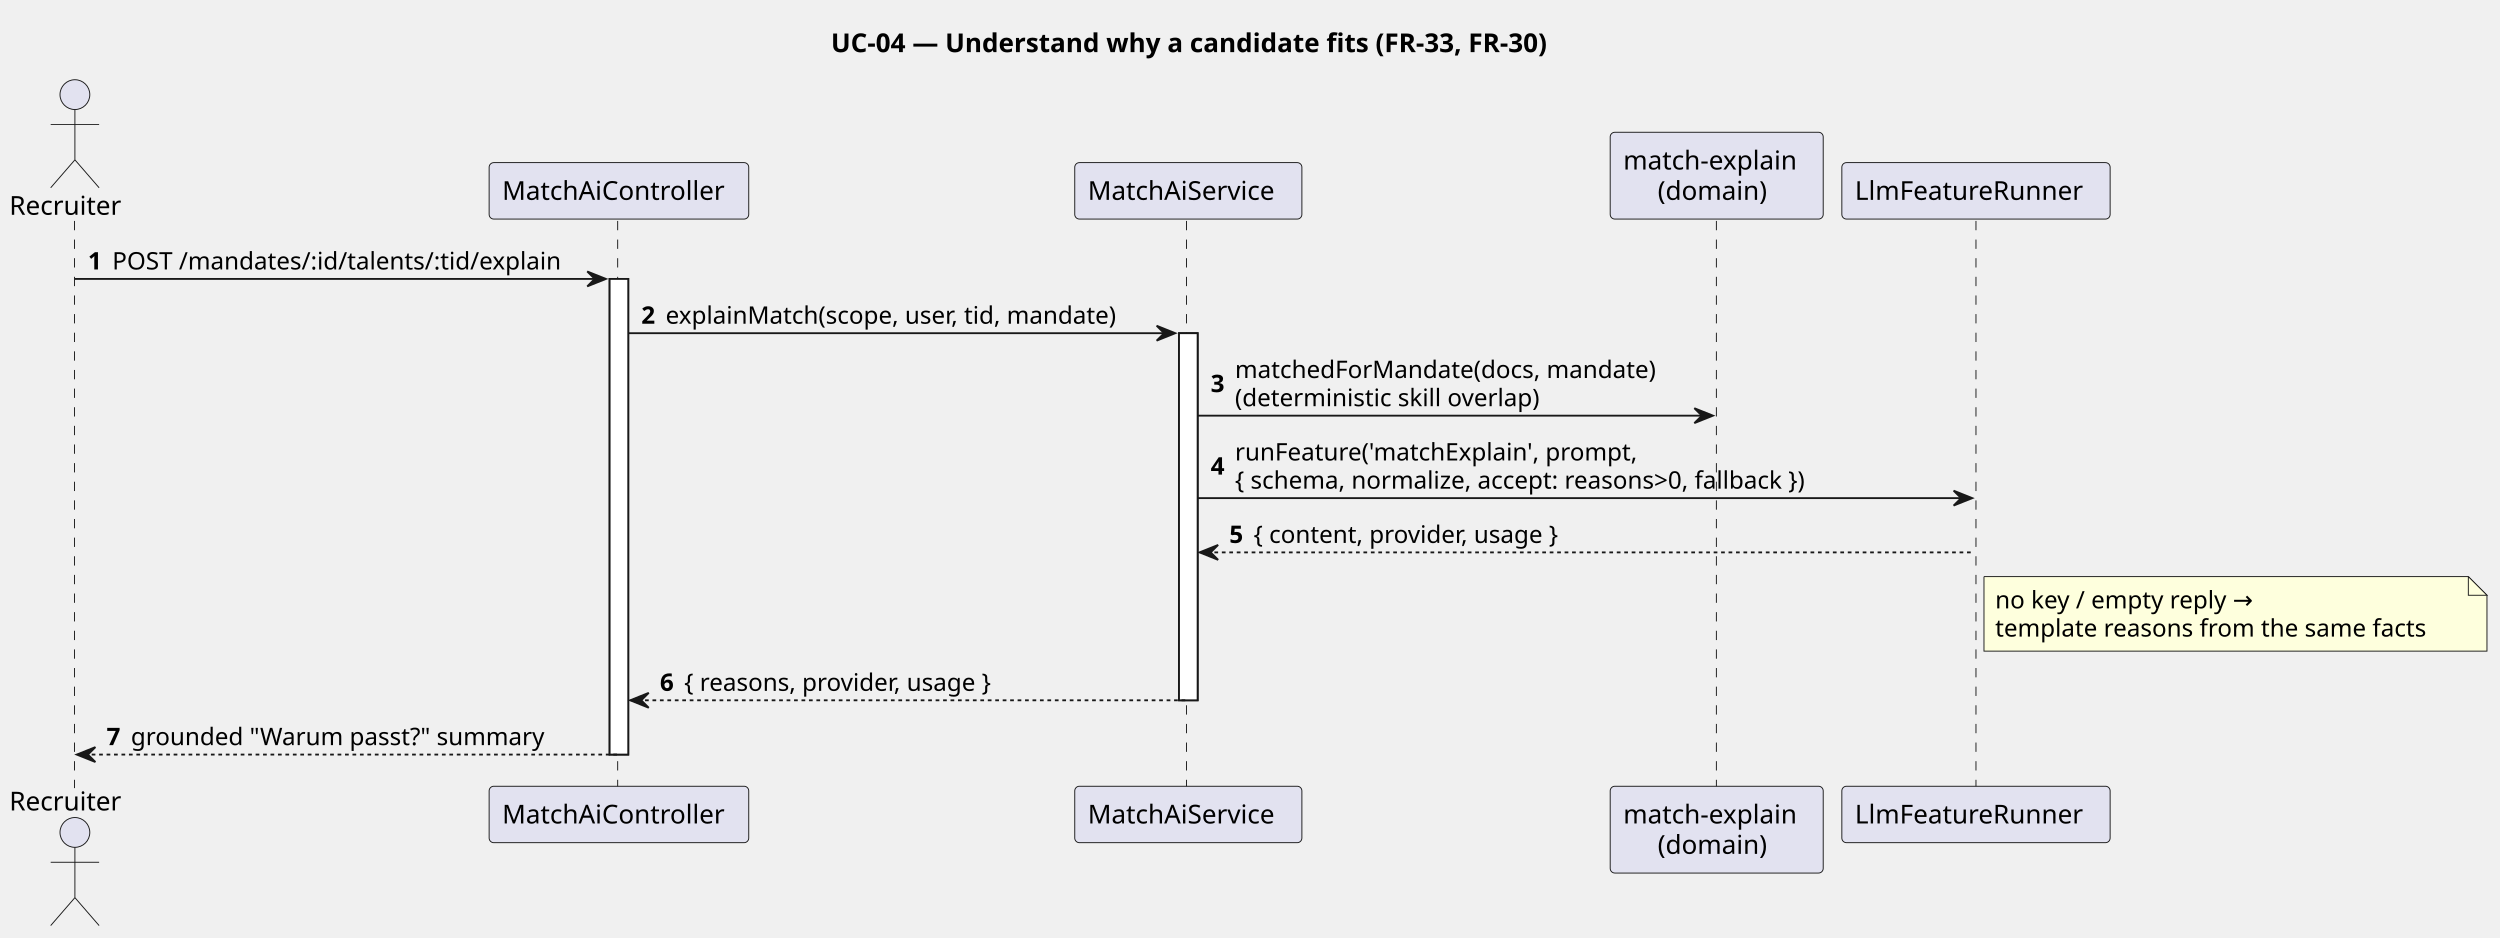
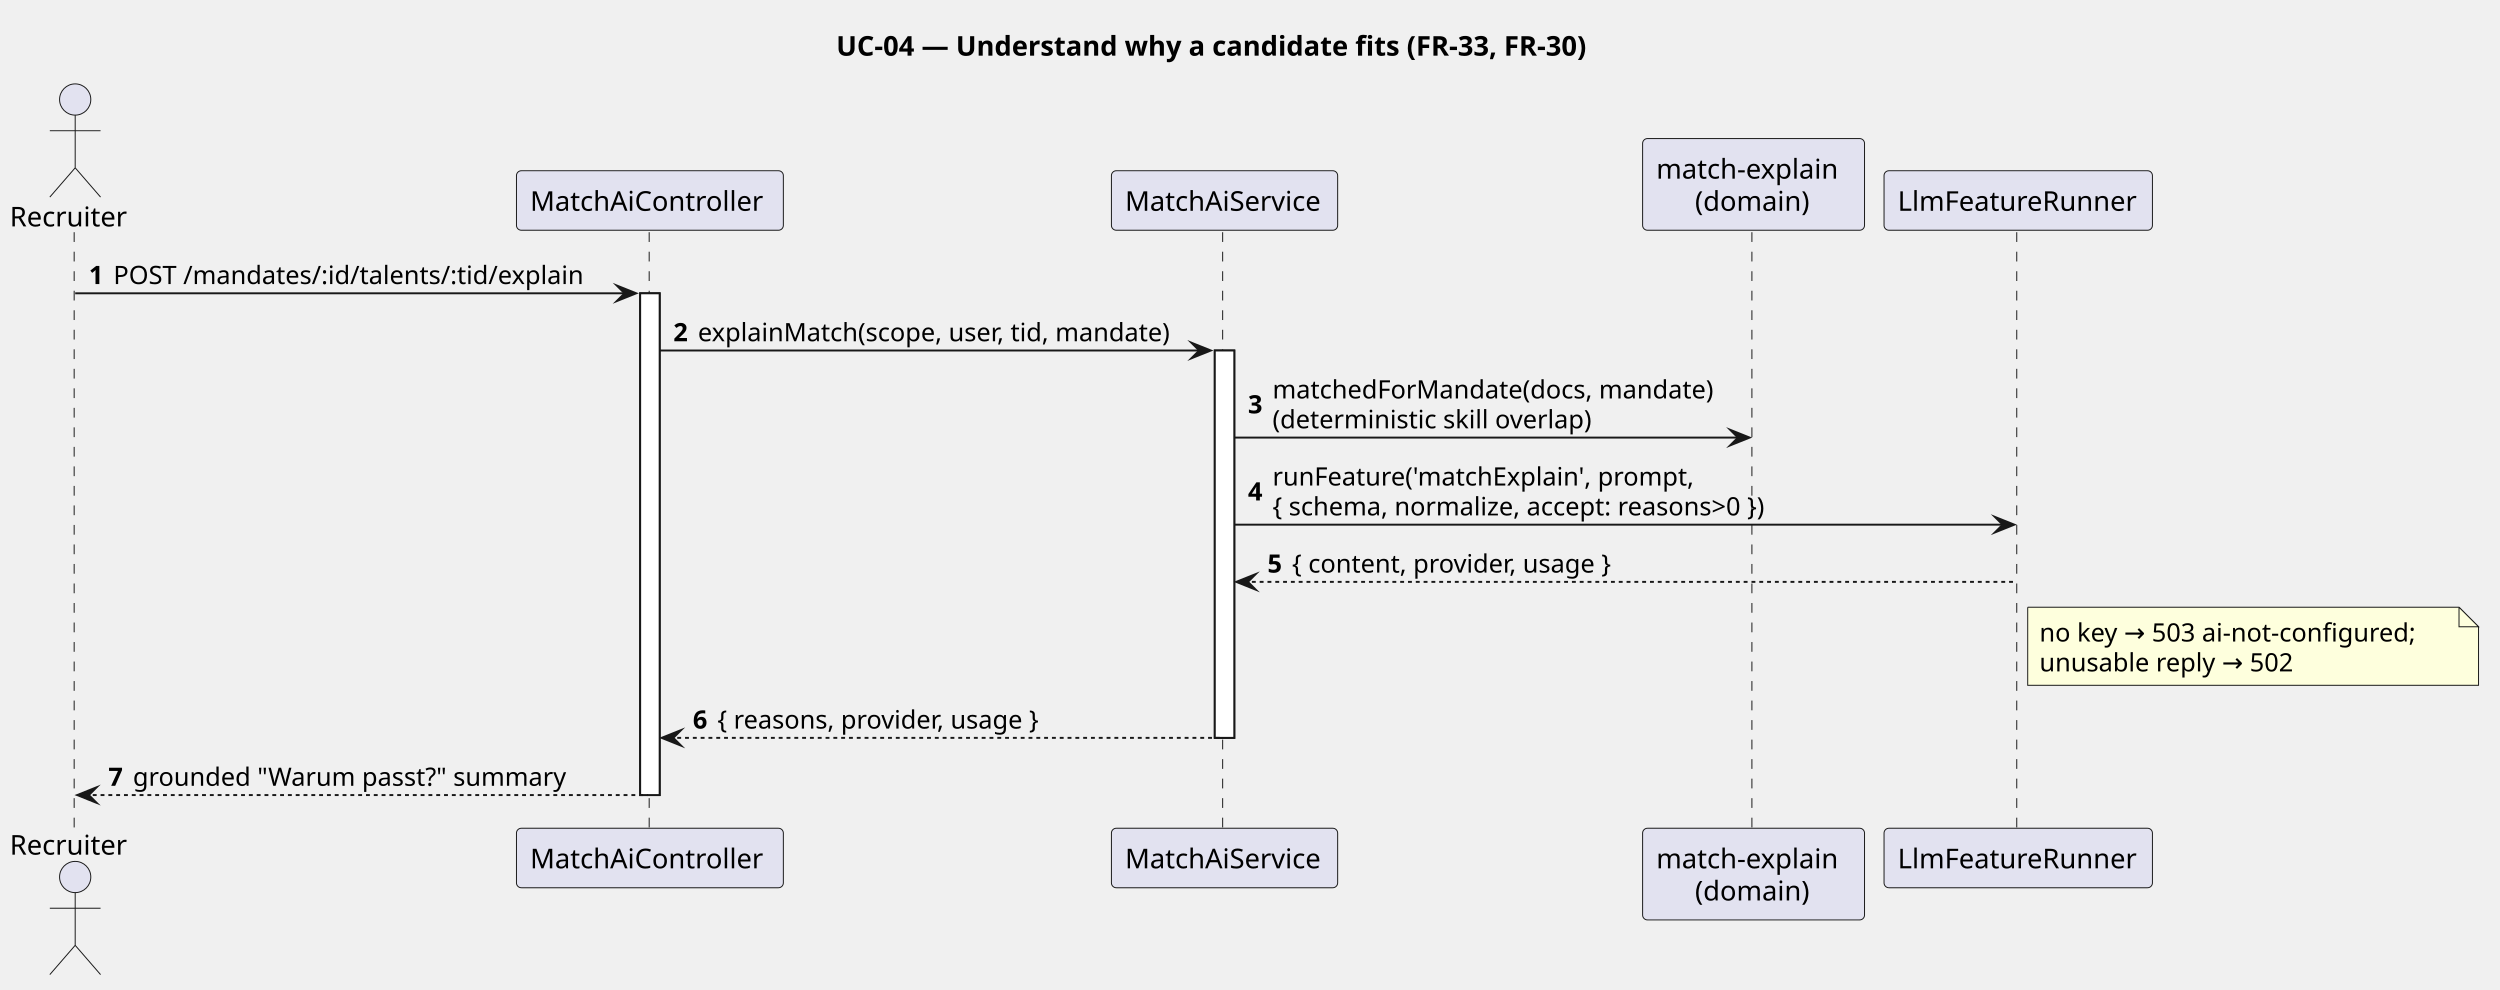
- <svg xmlns="http://www.w3.org/2000/svg" contentStyleType="text/css" height="503px" preserveAspectRatio="none" style="width:1342px;height:503px;background:#FFFFFF;" version="1.1" viewBox="0 0 1342 503" width="1342px" zoomAndPan="magnify">
+ <svg xmlns="http://www.w3.org/2000/svg" contentStyleType="text/css" data-diagram-type="SEQUENCE" height="507px" preserveAspectRatio="none" style="width:1281px;height:507px;background:#FFFFFF;" version="1.1" viewBox="0 0 1281 507" width="1281px" zoomAndPan="magnify">
  <defs />
  <g>
-     <text fill="#000000" font-family="sans-serif" font-size="14" font-weight="bold" lengthAdjust="spacing" textLength="447.111" x="446.058" y="27.995">UC-04 — Understand why a candidate fits (FR-33, FR-30)</text>
-     <rect fill="#FFFFFF" height="255.328" style="stroke:#181818;stroke-width:1.0;" width="10" x="327.245" y="149.727" />
-     <rect fill="#FFFFFF" height="197.062" style="stroke:#181818;stroke-width:1.0;" width="10" x="632.889" y="178.859" />
-     <line style="stroke:#181818;stroke-width:0.5;stroke-dasharray:5.0,5.0;" x1="40" x2="40" y1="118.594" y2="423.055" />
-     <line style="stroke:#181818;stroke-width:0.5;stroke-dasharray:5.0,5.0;" x1="331.566" x2="331.566" y1="118.594" y2="423.055" />
-     <line style="stroke:#181818;stroke-width:0.5;stroke-dasharray:5.0,5.0;" x1="636.926" x2="636.926" y1="118.594" y2="423.055" />
-     <line style="stroke:#181818;stroke-width:0.5;stroke-dasharray:5.0,5.0;" x1="921.354" x2="921.354" y1="118.594" y2="423.055" />
-     <line style="stroke:#181818;stroke-width:0.5;stroke-dasharray:5.0,5.0;" x1="1060.699" x2="1060.699" y1="118.594" y2="423.055" />
-     <text fill="#000000" font-family="sans-serif" font-size="14" lengthAdjust="spacing" textLength="64.415" x="5" y="115.292">Recruiter</text>
-     <ellipse cx="40.208" cy="50.797" fill="#E2E2F0" rx="8" ry="8" style="stroke:#181818;stroke-width:0.5;" />
-     <path d="M40.208,58.797 L40.208,85.797 M27.207,66.797 L53.208,66.797 M40.208,85.797 L27.207,100.797 M40.208,85.797 L53.208,100.797 " fill="none" style="stroke:#181818;stroke-width:0.5;" />
-     <text fill="#000000" font-family="sans-serif" font-size="14" lengthAdjust="spacing" textLength="64.415" x="5" y="435.05">Recruiter</text>
-     <ellipse cx="40.208" cy="446.852" fill="#E2E2F0" rx="8" ry="8" style="stroke:#181818;stroke-width:0.5;" />
-     <path d="M40.208,454.852 L40.208,481.852 M27.207,462.852 L53.208,462.852 M40.208,481.852 L27.207,496.852 M40.208,481.852 L53.208,496.852 " fill="none" style="stroke:#181818;stroke-width:0.5;" />
-     <rect fill="#E2E2F0" height="30.297" rx="2.5" ry="2.5" style="stroke:#181818;stroke-width:0.5;" width="139.357" x="262.566" y="87.297" />
-     <text fill="#000000" font-family="sans-serif" font-size="14" lengthAdjust="spacing" textLength="125.357" x="269.566" y="107.292">MatchAiController</text>
-     <rect fill="#E2E2F0" height="30.297" rx="2.5" ry="2.5" style="stroke:#181818;stroke-width:0.5;" width="139.357" x="262.566" y="422.055" />
-     <text fill="#000000" font-family="sans-serif" font-size="14" lengthAdjust="spacing" textLength="125.357" x="269.566" y="442.05">MatchAiController</text>
-     <rect fill="#E2E2F0" height="30.297" rx="2.5" ry="2.5" style="stroke:#181818;stroke-width:0.5;" width="121.926" x="576.926" y="87.297" />
-     <text fill="#000000" font-family="sans-serif" font-size="14" lengthAdjust="spacing" textLength="107.926" x="583.926" y="107.292">MatchAiService</text>
-     <rect fill="#E2E2F0" height="30.297" rx="2.5" ry="2.5" style="stroke:#181818;stroke-width:0.5;" width="121.926" x="576.926" y="422.055" />
-     <text fill="#000000" font-family="sans-serif" font-size="14" lengthAdjust="spacing" textLength="107.926" x="583.926" y="442.05">MatchAiService</text>
-     <rect fill="#E2E2F0" height="46.594" rx="2.5" ry="2.5" style="stroke:#181818;stroke-width:0.5;" width="114.345" x="864.354" y="71" />
-     <text fill="#000000" font-family="sans-serif" font-size="14" lengthAdjust="spacing" textLength="100.345" x="871.354" y="90.995">match-explain</text>
-     <text fill="#000000" font-family="sans-serif" font-size="14" lengthAdjust="spacing" textLength="63.355" x="889.849" y="107.292">(domain)</text>
-     <rect fill="#E2E2F0" height="46.594" rx="2.5" ry="2.5" style="stroke:#181818;stroke-width:0.5;" width="114.345" x="864.354" y="422.055" />
-     <text fill="#000000" font-family="sans-serif" font-size="14" lengthAdjust="spacing" textLength="100.345" x="871.354" y="442.05">match-explain</text>
-     <text fill="#000000" font-family="sans-serif" font-size="14" lengthAdjust="spacing" textLength="63.355" x="889.849" y="458.347">(domain)</text>
-     <rect fill="#E2E2F0" height="30.297" rx="2.5" ry="2.5" style="stroke:#181818;stroke-width:0.5;" width="144.019" x="988.699" y="87.297" />
-     <text fill="#000000" font-family="sans-serif" font-size="14" lengthAdjust="spacing" textLength="130.019" x="995.699" y="107.292">LlmFeatureRunner</text>
-     <rect fill="#E2E2F0" height="30.297" rx="2.5" ry="2.5" style="stroke:#181818;stroke-width:0.5;" width="144.019" x="988.699" y="422.055" />
-     <text fill="#000000" font-family="sans-serif" font-size="14" lengthAdjust="spacing" textLength="130.019" x="995.699" y="442.05">LlmFeatureRunner</text>
-     <rect fill="#FFFFFF" height="255.328" style="stroke:#181818;stroke-width:1.0;" width="10" x="327.245" y="149.727" />
-     <rect fill="#FFFFFF" height="197.062" style="stroke:#181818;stroke-width:1.0;" width="10" x="632.889" y="178.859" />
-     <polygon fill="#181818" points="315.245,145.727,325.245,149.727,315.245,153.727,319.245,149.727" style="stroke:#181818;stroke-width:1.0;" />
-     <line style="stroke:#181818;stroke-width:1.0;" x1="40.208" x2="321.245" y1="149.727" y2="149.727" />
-     <text fill="#000000" font-family="sans-serif" font-size="13" font-weight="bold" lengthAdjust="spacing" textLength="9.045" x="47.208" y="144.661">1</text>
-     <text fill="#000000" font-family="sans-serif" font-size="13" lengthAdjust="spacing" textLength="254.992" x="60.253" y="144.661">POST /mandates/:id/talents/:tid/explain</text>
-     <polygon fill="#181818" points="620.889,174.859,630.889,178.859,620.889,182.859,624.889,178.859" style="stroke:#181818;stroke-width:1.0;" />
-     <line style="stroke:#181818;stroke-width:1.0;" x1="337.245" x2="626.889" y1="178.859" y2="178.859" />
-     <text fill="#000000" font-family="sans-serif" font-size="13" font-weight="bold" lengthAdjust="spacing" textLength="9.045" x="344.245" y="173.793">2</text>
-     <text fill="#000000" font-family="sans-serif" font-size="13" lengthAdjust="spacing" textLength="263.599" x="357.29" y="173.793">explainMatch(scope, user, tid, mandate)</text>
-     <polygon fill="#181818" points="909.526,219.125,919.526,223.125,909.526,227.125,913.526,223.125" style="stroke:#181818;stroke-width:1.0;" />
-     <line style="stroke:#181818;stroke-width:1.0;" x1="642.889" x2="915.526" y1="223.125" y2="223.125" />
-     <text fill="#000000" font-family="sans-serif" font-size="13" font-weight="bold" lengthAdjust="spacing" textLength="9.045" x="649.889" y="210.493">3</text>
-     <text fill="#000000" font-family="sans-serif" font-size="13" lengthAdjust="spacing" textLength="241.592" x="662.935" y="202.926">matchedForMandate(docs, mandate)</text>
-     <text fill="#000000" font-family="sans-serif" font-size="13" lengthAdjust="spacing" textLength="177.81" x="662.935" y="218.059">(deterministic skill overlap)</text>
-     <polygon fill="#181818" points="1048.708,263.391,1058.708,267.391,1048.708,271.391,1052.708,267.391" style="stroke:#181818;stroke-width:1.0;" />
-     <line style="stroke:#181818;stroke-width:1.0;" x1="642.889" x2="1054.708" y1="267.391" y2="267.391" />
-     <text fill="#000000" font-family="sans-serif" font-size="13" font-weight="bold" lengthAdjust="spacing" textLength="9.045" x="649.889" y="254.758">4</text>
-     <text fill="#000000" font-family="sans-serif" font-size="13" lengthAdjust="spacing" textLength="232.826" x="662.935" y="247.192">runFeature('matchExplain', prompt,</text>
-     <text fill="#000000" font-family="sans-serif" font-size="13" lengthAdjust="spacing" textLength="342.666" x="662.935" y="262.325">{ schema, normalize, accept: reasons&gt;0, fallback })</text>
-     <polygon fill="#181818" points="653.889,292.523,643.889,296.523,653.889,300.523,649.889,296.523" style="stroke:#181818;stroke-width:1.0;" />
-     <line style="stroke:#181818;stroke-width:1.0;stroke-dasharray:2.0,2.0;" x1="647.889" x2="1059.708" y1="296.523" y2="296.523" />
-     <text fill="#000000" font-family="sans-serif" font-size="13" font-weight="bold" lengthAdjust="spacing" textLength="9.045" x="659.889" y="291.457">5</text>
-     <text fill="#000000" font-family="sans-serif" font-size="13" lengthAdjust="spacing" textLength="184.787" x="672.935" y="291.457">{ content, provider, usage }</text>
-     <path d="M1065,309.523 L1065,349.523 L1335,349.523 L1335,319.523 L1325,309.523 L1065,309.523 " fill="#FEFFDD" style="stroke:#181818;stroke-width:0.5;" />
-     <path d="M1325,309.523 L1325,319.523 L1335,319.523 L1325,309.523 " fill="#FEFFDD" style="stroke:#181818;stroke-width:0.5;" />
-     <text fill="#000000" font-family="sans-serif" font-size="13" lengthAdjust="spacing" textLength="149.951" x="1071" y="326.59">no key / empty reply →</text>
-     <text fill="#000000" font-family="sans-serif" font-size="13" lengthAdjust="spacing" textLength="249.228" x="1071" y="341.723">template reasons from the same facts</text>
-     <polygon fill="#181818" points="348.245,371.922,338.245,375.922,348.245,379.922,344.245,375.922" style="stroke:#181818;stroke-width:1.0;" />
-     <line style="stroke:#181818;stroke-width:1.0;stroke-dasharray:2.0,2.0;" x1="342.245" x2="636.889" y1="375.922" y2="375.922" />
-     <text fill="#000000" font-family="sans-serif" font-size="13" font-weight="bold" lengthAdjust="spacing" textLength="9.045" x="354.245" y="370.856">6</text>
-     <text fill="#000000" font-family="sans-serif" font-size="13" lengthAdjust="spacing" textLength="186.062" x="367.29" y="370.856">{ reasons, provider, usage }</text>
-     <polygon fill="#181818" points="51.208,401.055,41.208,405.055,51.208,409.055,47.208,405.055" style="stroke:#181818;stroke-width:1.0;" />
-     <line style="stroke:#181818;stroke-width:1.0;stroke-dasharray:2.0,2.0;" x1="45.208" x2="331.245" y1="405.055" y2="405.055" />
-     <text fill="#000000" font-family="sans-serif" font-size="13" font-weight="bold" lengthAdjust="spacing" textLength="9.045" x="57.208" y="399.989">7</text>
-     <text fill="#000000" font-family="sans-serif" font-size="13" lengthAdjust="spacing" textLength="237.06" x="70.253" y="399.989">grounded "Warum passt?" summary</text>
+     <g class="title" data-source-line="1">
+       <text fill="#000000" font-family="sans-serif" font-size="14" font-weight="700" lengthAdjust="spacing" textLength="418.004" x="428.487" y="28.535">UC-04 — Understand why a candidate fits (FR-33, FR-30)</text>
+     </g>
+     <g>
+       <rect fill="#FFFFFF" height="257.106" style="stroke:#181818;stroke-width:1;" width="10" x="328.013" y="150.287" />
+     </g>
+     <g>
+       <rect fill="#FFFFFF" height="198.484" style="stroke:#181818;stroke-width:1;" width="10" x="622.454" y="179.598" />
+     </g>
+     <g class="participant-lifeline" data-entity-uid="part1" data-qualified-name="Recruiter" data-source-line="5" id="part1-lifeline">
+       <g>
+         <rect fill="#000000" fill-opacity="0" height="306.416" width="8" x="34.526" y="118.977" />
+         <line style="stroke:#181818;stroke-width:0.5;stroke-dasharray:5,5;" x1="38" x2="38" y1="118.977" y2="425.393" />
+       </g>
+     </g>
+     <g class="participant-lifeline" data-entity-uid="part2" data-qualified-name="Ctrl" data-source-line="6" id="part2-lifeline">
+       <g>
+         <rect fill="#000000" fill-opacity="0" height="306.416" width="8" x="329.013" y="118.977" />
+         <line style="stroke:#181818;stroke-width:0.5;stroke-dasharray:5,5;" x1="332.637" x2="332.637" y1="118.977" y2="425.393" />
+       </g>
+     </g>
+     <g class="participant-lifeline" data-entity-uid="part3" data-qualified-name="Svc" data-source-line="7" id="part3-lifeline">
+       <g>
+         <rect fill="#000000" fill-opacity="0" height="306.416" width="8" x="623.454" y="118.977" />
+         <line style="stroke:#181818;stroke-width:0.5;stroke-dasharray:5,5;" x1="626.492" x2="626.492" y1="118.977" y2="425.393" />
+       </g>
+     </g>
+     <g class="participant-lifeline" data-entity-uid="part4" data-qualified-name="Dom" data-source-line="8" id="part4-lifeline">
+       <g>
+         <rect fill="#000000" fill-opacity="0" height="306.416" width="8" x="894.529" y="118.977" />
+         <line style="stroke:#181818;stroke-width:0.5;stroke-dasharray:5,5;" x1="897.675" x2="897.675" y1="118.977" y2="425.393" />
+       </g>
+     </g>
+     <g class="participant-lifeline" data-entity-uid="part5" data-qualified-name="Runner" data-source-line="9" id="part5-lifeline">
+       <g>
+         <rect fill="#000000" fill-opacity="0" height="306.416" width="8" x="1030.143" y="118.977" />
+         <line style="stroke:#181818;stroke-width:0.5;stroke-dasharray:5,5;" x1="1033.384" x2="1033.384" y1="118.977" y2="425.393" />
+       </g>
+     </g>
+     <g class="participant participant-head" data-entity-uid="part1" data-qualified-name="Recruiter" data-source-line="5" id="part1-head">
+       <text fill="#000000" font-family="sans-serif" font-size="14" lengthAdjust="spacing" textLength="61.052" x="5" y="116.023">Recruiter</text>
+       <ellipse cx="38.526" cy="50.988" fill="#E2E2F0" rx="8" ry="8" style="stroke:#181818;stroke-width:0.5;" />
+       <path d="M38.526,58.988 L38.526,85.988 M25.526,66.988 L51.526,66.988 M38.526,85.988 L25.526,100.988 M38.526,85.988 L51.526,100.988" fill="none" style="stroke:#181818;stroke-width:0.5;" />
+     </g>
+     <g class="participant participant-tail" data-entity-uid="part1" data-qualified-name="Recruiter" data-source-line="5" id="part1-tail">
+       <text fill="#000000" font-family="sans-serif" font-size="14" lengthAdjust="spacing" textLength="61.052" x="5" y="437.928">Recruiter</text>
+       <ellipse cx="38.526" cy="449.381" fill="#E2E2F0" rx="8" ry="8" style="stroke:#181818;stroke-width:0.5;" />
+       <path d="M38.526,457.381 L38.526,484.381 M25.526,465.381 L51.526,465.381 M38.526,484.381 L25.526,499.381 M38.526,484.381 L51.526,499.381" fill="none" style="stroke:#181818;stroke-width:0.5;" />
+     </g>
+     <g class="participant participant-head" data-entity-uid="part2" data-qualified-name="Ctrl" data-source-line="6" id="part2-head">
+       <rect fill="#E2E2F0" height="30.488" rx="2.5" ry="2.5" style="stroke:#181818;stroke-width:0.5;" width="136.753" x="264.637" y="87.488" />
+       <text fill="#000000" font-family="sans-serif" font-size="14" lengthAdjust="spacing" textLength="122.753" x="271.637" y="108.023">MatchAiController</text>
+     </g>
+     <g class="participant participant-tail" data-entity-uid="part2" data-qualified-name="Ctrl" data-source-line="6" id="part2-tail">
+       <rect fill="#E2E2F0" height="30.488" rx="2.5" ry="2.5" style="stroke:#181818;stroke-width:0.5;" width="136.753" x="264.637" y="424.393" />
+       <text fill="#000000" font-family="sans-serif" font-size="14" lengthAdjust="spacing" textLength="122.753" x="271.637" y="444.928">MatchAiController</text>
+     </g>
+     <g class="participant participant-head" data-entity-uid="part3" data-qualified-name="Svc" data-source-line="7" id="part3-head">
+       <rect fill="#E2E2F0" height="30.488" rx="2.5" ry="2.5" style="stroke:#181818;stroke-width:0.5;" width="115.924" x="569.492" y="87.488" />
+       <text fill="#000000" font-family="sans-serif" font-size="14" lengthAdjust="spacing" textLength="101.924" x="576.492" y="108.023">MatchAiService</text>
+     </g>
+     <g class="participant participant-tail" data-entity-uid="part3" data-qualified-name="Svc" data-source-line="7" id="part3-tail">
+       <rect fill="#E2E2F0" height="30.488" rx="2.5" ry="2.5" style="stroke:#181818;stroke-width:0.5;" width="115.924" x="569.492" y="424.393" />
+       <text fill="#000000" font-family="sans-serif" font-size="14" lengthAdjust="spacing" textLength="101.924" x="576.492" y="444.928">MatchAiService</text>
+     </g>
+     <g class="participant participant-head" data-entity-uid="part4" data-qualified-name="Dom" data-source-line="8" id="part4-head">
+       <rect fill="#E2E2F0" height="46.977" rx="2.5" ry="2.5" style="stroke:#181818;stroke-width:0.5;" width="113.709" x="841.675" y="71" />
+       <text fill="#000000" font-family="sans-serif" font-size="14" lengthAdjust="spacing" textLength="99.709" x="848.675" y="91.535">match-explain</text>
+       <text fill="#000000" font-family="sans-serif" font-size="14" lengthAdjust="spacing" textLength="60.054" x="868.502" y="108.023">(domain)</text>
+     </g>
+     <g class="participant participant-tail" data-entity-uid="part4" data-qualified-name="Dom" data-source-line="8" id="part4-tail">
+       <rect fill="#E2E2F0" height="46.977" rx="2.5" ry="2.5" style="stroke:#181818;stroke-width:0.5;" width="113.709" x="841.675" y="424.393" />
+       <text fill="#000000" font-family="sans-serif" font-size="14" lengthAdjust="spacing" textLength="99.709" x="848.675" y="444.928">match-explain</text>
+       <text fill="#000000" font-family="sans-serif" font-size="14" lengthAdjust="spacing" textLength="60.054" x="868.502" y="461.416">(domain)</text>
+     </g>
+     <g class="participant participant-head" data-entity-uid="part5" data-qualified-name="Runner" data-source-line="9" id="part5-head">
+       <rect fill="#E2E2F0" height="30.488" rx="2.5" ry="2.5" style="stroke:#181818;stroke-width:0.5;" width="137.519" x="965.384" y="87.488" />
+       <text fill="#000000" font-family="sans-serif" font-size="14" lengthAdjust="spacing" textLength="123.519" x="972.384" y="108.023">LlmFeatureRunner</text>
+     </g>
+     <g class="participant participant-tail" data-entity-uid="part5" data-qualified-name="Runner" data-source-line="9" id="part5-tail">
+       <rect fill="#E2E2F0" height="30.488" rx="2.5" ry="2.5" style="stroke:#181818;stroke-width:0.5;" width="137.519" x="965.384" y="424.393" />
+       <text fill="#000000" font-family="sans-serif" font-size="14" lengthAdjust="spacing" textLength="123.519" x="972.384" y="444.928">LlmFeatureRunner</text>
+     </g>
+     <g>
+       <rect fill="#FFFFFF" height="257.106" style="stroke:#181818;stroke-width:1;" width="10" x="328.013" y="150.287" />
+     </g>
+     <g>
+       <rect fill="#FFFFFF" height="198.484" style="stroke:#181818;stroke-width:1;" width="10" x="622.454" y="179.598" />
+     </g>
+     <g class="message" data-entity-1="part1" data-entity-2="part2" data-source-line="11" id="msg1">
+       <polygon fill="#181818" points="316.013,146.287,326.013,150.287,316.013,154.287,320.013,150.287" style="stroke:#181818;stroke-width:1;stroke-linejoin:miter;stroke-miterlimit:10;" />
+       <line style="stroke:#181818;stroke-width:1;" x1="38.526" x2="322.013" y1="150.287" y2="150.287" />
+       <text fill="#000000" font-family="sans-serif" font-size="13" font-weight="700" lengthAdjust="spacing" textLength="8.576" x="45.526" y="145.545">1</text>
+       <text fill="#000000" font-family="sans-serif" font-size="13" lengthAdjust="spacing" textLength="257.912" x="58.102" y="145.545">POST /mandates/:id/talents/:tid/explain</text>
+     </g>
+     <g class="message" data-entity-1="part2" data-entity-2="part3" data-source-line="13" id="msg2">
+       <polygon fill="#181818" points="610.454,175.598,620.454,179.598,610.454,183.598,614.454,179.598" style="stroke:#181818;stroke-width:1;stroke-linejoin:miter;stroke-miterlimit:10;" />
+       <line style="stroke:#181818;stroke-width:1;" x1="338.013" x2="616.454" y1="179.598" y2="179.598" />
+       <text fill="#000000" font-family="sans-serif" font-size="13" font-weight="700" lengthAdjust="spacing" textLength="8.576" x="345.013" y="174.856">2</text>
+       <text fill="#000000" font-family="sans-serif" font-size="13" lengthAdjust="spacing" textLength="252.865" x="357.589" y="174.856">explainMatch(scope, user, tid, mandate)</text>
+     </g>
+     <g class="message" data-entity-1="part3" data-entity-2="part4" data-source-line="15" id="msg3">
+       <polygon fill="#181818" points="886.529,220.219,896.529,224.219,886.529,228.219,890.529,224.219" style="stroke:#181818;stroke-width:1;stroke-linejoin:miter;stroke-miterlimit:10;" />
+       <line style="stroke:#181818;stroke-width:1;" x1="632.454" x2="892.529" y1="224.219" y2="224.219" />
+       <text fill="#000000" font-family="sans-serif" font-size="13" font-weight="700" lengthAdjust="spacing" textLength="8.576" x="639.454" y="211.821">3</text>
+       <text fill="#000000" font-family="sans-serif" font-size="13" lengthAdjust="spacing" textLength="229.5" x="652.03" y="204.166">matchedForMandate(docs, mandate)</text>
+       <text fill="#000000" font-family="sans-serif" font-size="13" lengthAdjust="spacing" textLength="171.05" x="652.03" y="219.477">(deterministic skill overlap)</text>
+     </g>
+     <g class="message" data-entity-1="part3" data-entity-2="part5" data-source-line="16" id="msg4">
+       <polygon fill="#181818" points="1022.143,264.84,1032.143,268.84,1022.143,272.84,1026.143,268.84" style="stroke:#181818;stroke-width:1;stroke-linejoin:miter;stroke-miterlimit:10;" />
+       <line style="stroke:#181818;stroke-width:1;" x1="632.454" x2="1028.143" y1="268.84" y2="268.84" />
+       <text fill="#000000" font-family="sans-serif" font-size="13" font-weight="700" lengthAdjust="spacing" textLength="8.576" x="639.454" y="256.442">4</text>
+       <text fill="#000000" font-family="sans-serif" font-size="13" lengthAdjust="spacing" textLength="222.397" x="652.03" y="248.787">runFeature('matchExplain', prompt,</text>
+       <text fill="#000000" font-family="sans-serif" font-size="13" lengthAdjust="spacing" textLength="264.786" x="652.03" y="264.098">{ schema, normalize, accept: reasons&gt;0 })</text>
+     </g>
+     <g class="message" data-entity-1="part5" data-entity-2="part3" data-source-line="17" id="msg5">
+       <polygon fill="#181818" points="643.454,294.15,633.454,298.15,643.454,302.15,639.454,298.15" style="stroke:#181818;stroke-width:1;stroke-linejoin:miter;stroke-miterlimit:10;" />
+       <line style="stroke:#181818;stroke-width:1;stroke-dasharray:2,2;" x1="637.454" x2="1033.143" y1="298.15" y2="298.15" />
+       <text fill="#000000" font-family="sans-serif" font-size="13" font-weight="700" lengthAdjust="spacing" textLength="8.576" x="649.454" y="293.408">5</text>
+       <text fill="#000000" font-family="sans-serif" font-size="13" lengthAdjust="spacing" textLength="170.822" x="662.03" y="293.408">{ content, provider, usage }</text>
+     </g>
+     <path d="M1039,311.15 L1039,351.15 L1270,351.15 L1270,321.15 L1260,311.15 L1039,311.15" fill="#FEFFDD" style="stroke:#181818;stroke-width:0.5;" />
+     <path d="M1260,311.15 L1260,321.15 L1270,321.15 L1260,311.15" fill="#FEFFDD" style="stroke:#181818;stroke-width:0.5;" />
+     <text fill="#000000" font-family="sans-serif" font-size="13" lengthAdjust="spacing" textLength="210.977" x="1045" y="328.719">no key → 503 ai-not-configured;</text>
+     <text fill="#000000" font-family="sans-serif" font-size="13" lengthAdjust="spacing" textLength="138.487" x="1045" y="344.029">unusable reply → 502</text>
+     <g class="message" data-entity-1="part3" data-entity-2="part2" data-source-line="19" id="msg6">
+       <polygon fill="#181818" points="349.013,374.082,339.013,378.082,349.013,382.082,345.013,378.082" style="stroke:#181818;stroke-width:1;stroke-linejoin:miter;stroke-miterlimit:10;" />
+       <line style="stroke:#181818;stroke-width:1;stroke-dasharray:2,2;" x1="343.013" x2="626.454" y1="378.082" y2="378.082" />
+       <text fill="#000000" font-family="sans-serif" font-size="13" font-weight="700" lengthAdjust="spacing" textLength="8.576" x="355.013" y="373.34">6</text>
+       <text fill="#000000" font-family="sans-serif" font-size="13" lengthAdjust="spacing" textLength="172.123" x="367.589" y="373.34">{ reasons, provider, usage }</text>
+     </g>
+     <g class="message" data-entity-1="part2" data-entity-2="part1" data-source-line="21" id="msg7">
+       <polygon fill="#181818" points="49.526,403.393,39.526,407.393,49.526,411.393,45.526,407.393" style="stroke:#181818;stroke-width:1;stroke-linejoin:miter;stroke-miterlimit:10;" />
+       <line style="stroke:#181818;stroke-width:1;stroke-dasharray:2,2;" x1="43.526" x2="332.013" y1="407.393" y2="407.393" />
+       <text fill="#000000" font-family="sans-serif" font-size="13" font-weight="700" lengthAdjust="spacing" textLength="8.576" x="55.526" y="402.65">7</text>
+       <text fill="#000000" font-family="sans-serif" font-size="13" lengthAdjust="spacing" textLength="224.25" x="68.102" y="402.65">grounded "Warum passt?" summary</text>
+     </g>
  </g>
</svg>
